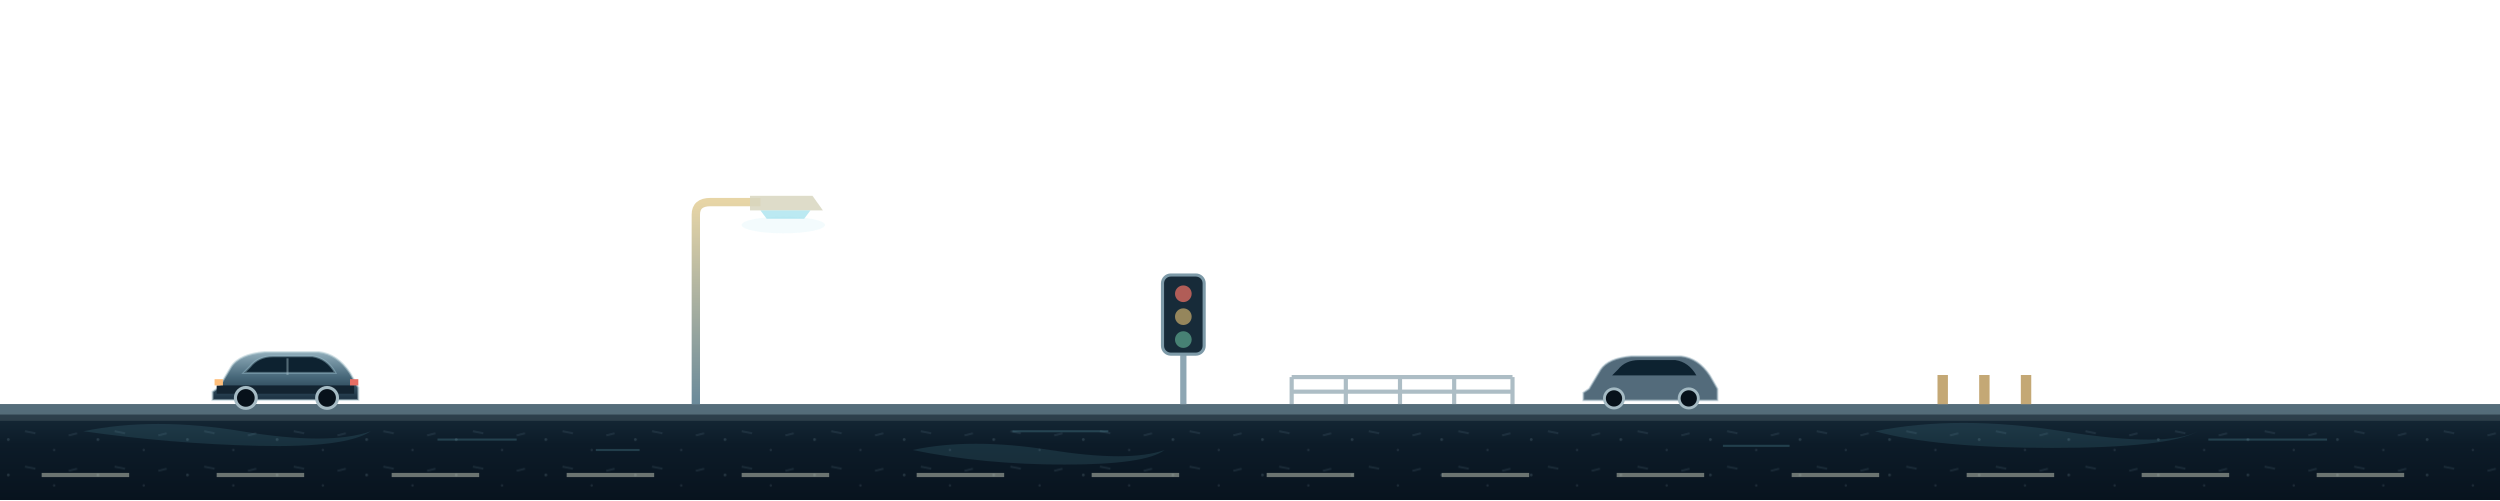
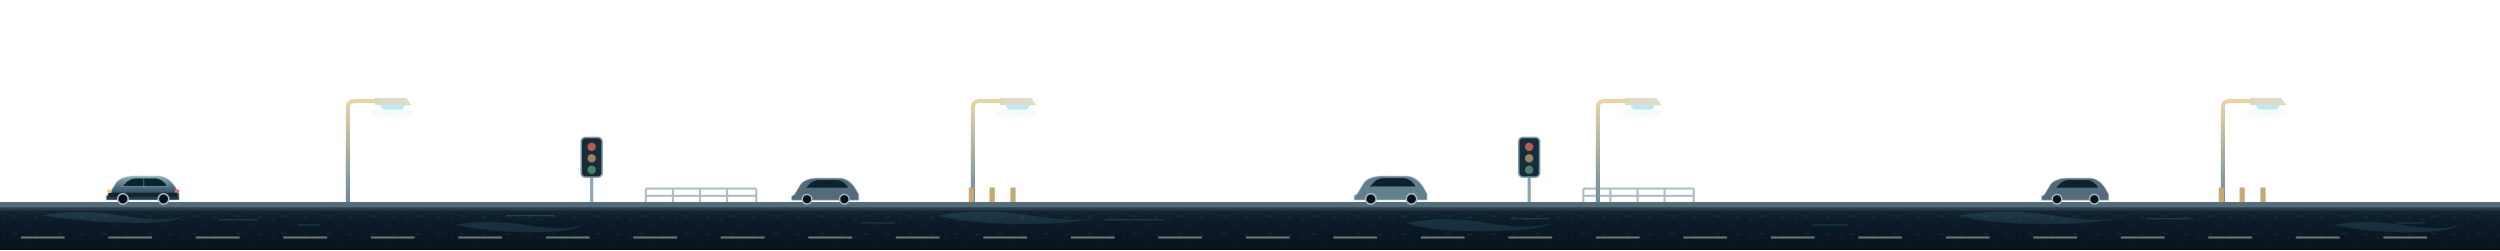
- <svg xmlns="http://www.w3.org/2000/svg" width="1200" height="240" viewBox="0 0 1200 240">
+ <svg xmlns="http://www.w3.org/2000/svg" width="2400" height="240" viewBox="0 0 2400 240">
  <defs>
    <linearGradient id="road" x2="0" y2="1">
      <stop stop-color="#182d3b" />
      <stop offset=".42" stop-color="#0c1b28" />
      <stop offset="1" stop-color="#08131e" />
    </linearGradient>
    <linearGradient id="car" x2="0" y2="1">
      <stop stop-color="#91aebb" />
      <stop offset=".5" stop-color="#496a7c" />
      <stop offset="1" stop-color="#1a3040" />
    </linearGradient>
    <linearGradient id="lamp" x2="0" y2="1">
      <stop stop-color="#e7d5a6" />
      <stop offset="1" stop-color="#6a8a9a" />
    </linearGradient>
    <pattern id="asphalt" width="43" height="17" patternUnits="userSpaceOnUse">
      <circle cx="4" cy="7" r=".7" fill="#a6c4d0" opacity=".16" />
      <circle cx="26" cy="12" r=".6" fill="#a6c4d0" opacity=".12" />
      <path d="M12 3l5 1M33 5l4-1" stroke="#8baab8" stroke-opacity=".12" />
    </pattern>
  </defs>
-   <path d="M0 194H1200V240H0Z" fill="url(#road)" />
-   <path d="M0 194H1200V199H0Z" fill="#718b98" opacity=".68" />
-   <path d="M0 199H1200V202H0Z" fill="#d0dce0" opacity=".13" />
-   <path d="M0 202H1200V240H0Z" fill="url(#asphalt)" />
+   <path d="M0 194H2400V240H0Z" fill="url(#road)" />
+   <path d="M0 194H2400V199H0Z" fill="#718b98" opacity=".68" />
+   <path d="M0 199H2400V202H0Z" fill="#d0dce0" opacity=".13" />
+   <path d="M0 202H2400V240H0Z" fill="url(#asphalt)" />
  <g fill="#6dc1d0" opacity=".13">
    <path d="M40 207q34-7 76 0t62 0q-12 8-54 7t-84-7Z" />
    <path d="M438 216q28-6 66 0t55 0q-9 7-48 7t-73-7Z" />
    <path d="M900 207q40-8 90 0t65 0q-14 8-70 8t-85-8Z" />
+     <path d="M1350 214q38-7 78 0t62 0q-13 8-66 8t-74-8Z" />
+     <path d="M1880 207q42-8 92 0t65 0q-14 8-70 8t-87-8Z" />
+     <path d="M2240 216q28-6 66 0t55 0q-9 7-48 7t-73-7Z" />
  </g>
  <g stroke="#d5d8c7" stroke-opacity=".48" stroke-width="2">
-     <path d="M20 228h42M104 228h42M188 228h42M272 228h42M356 228h42M440 228h42M524 228h42M608 228h42M692 228h42M776 228h42M860 228h42M944 228h42M1028 228h42M1112 228h42" />
+     <path d="M20 228h42M104 228h42M188 228h42M272 228h42M356 228h42M440 228h42M524 228h42M608 228h42M692 228h42M776 228h42M860 228h42M944 228h42M1028 228h42M1112 228h42M1196 228h42M1280 228h42M1364 228h42M1448 228h42M1532 228h42M1616 228h42M1700 228h42M1784 228h42M1868 228h42M1952 228h42M2036 228h42M2120 228h42M2204 228h42M2288 228h42" />
  </g>
  <g stroke="url(#lamp)" stroke-width="4" fill="none">
-     <path d="M334 194V103Q334 97 341 97H365" />
-     <path d="M354 97h18" />
+     <path d="M334 194V103Q334 97 341 97H365M934 194V103Q934 97 941 97H965M1534 194V103Q1534 97 1541 97H1565M2134 194V103Q2134 97 2141 97H2165" />
  </g>
-   <path d="M360 94h30l5 7h-35Z" fill="#d8d6c0" opacity=".85" />
-   <path d="M365 101h24l-3 4h-18Z" fill="#83d7e8" opacity=".55" />
-   <ellipse cx="376" cy="108" rx="20" ry="4" fill="#79d8e9" opacity=".09" />
-   <path d="M568 194V136" stroke="#8da6b3" stroke-width="3" />
-   <rect x="558" y="132" width="20" height="38" rx="4" fill="#172b39" stroke="#7d9aa8" stroke-width="1.5" />
-   <circle cx="568" cy="141" r="4" fill="#e46d62" opacity=".75" />
-   <circle cx="568" cy="152" r="4" fill="#d9b76f" opacity=".65" />
-   <circle cx="568" cy="163" r="4" fill="#70c9a4" opacity=".55" />
+   <g fill="#d8d6c0" opacity=".85">
+     <path d="M360 94h30l5 7h-35Z" />
+     <path d="M960 94h30l5 7h-35Z" />
+     <path d="M1560 94h30l5 7h-35Z" />
+     <path d="M2160 94h30l5 7h-35Z" />
+   </g>
+   <g fill="#83d7e8" opacity=".55">
+     <path d="M365 101h24l-3 4h-18Z" />
+     <path d="M965 101h24l-3 4h-18Z" />
+     <path d="M1565 101h24l-3 4h-18Z" />
+     <path d="M2165 101h24l-3 4h-18Z" />
+   </g>
+   <g fill="#79d8e9" opacity=".09">
+     <ellipse cx="376" cy="108" rx="20" ry="4" />
+     <ellipse cx="976" cy="108" rx="20" ry="4" />
+     <ellipse cx="1576" cy="108" rx="20" ry="4" />
+     <ellipse cx="2176" cy="108" rx="20" ry="4" />
+   </g>
+   <g>
+     <path d="M568 194V136M1468 194V136" stroke="#8da6b3" stroke-width="3" />
+     <rect x="558" y="132" width="20" height="38" rx="4" fill="#172b39" stroke="#7d9aa8" stroke-width="1.5" />
+     <rect x="1458" y="132" width="20" height="38" rx="4" fill="#172b39" stroke="#7d9aa8" stroke-width="1.5" />
+     <g>
+       <circle cx="568" cy="141" r="4" fill="#e46d62" opacity=".75" />
+       <circle cx="568" cy="152" r="4" fill="#d9b76f" opacity=".65" />
+       <circle cx="568" cy="163" r="4" fill="#70c9a4" opacity=".55" />
+       <circle cx="1468" cy="141" r="4" fill="#e46d62" opacity=".75" />
+       <circle cx="1468" cy="152" r="4" fill="#d9b76f" opacity=".65" />
+       <circle cx="1468" cy="163" r="4" fill="#70c9a4" opacity=".55" />
+     </g>
+   </g>
  <g transform="translate(102 169)">
    <path d="M3 17L9 7Q13 1 25 0H51Q60 1 66 10L70 17V23H0V19Z" fill="url(#car)" stroke="#b4cbd3" stroke-opacity=".55" />
    <path d="M18 7Q22 2 29 2H48Q55 3 59 10H15Z" fill="#0d2230" stroke="#9dc0cc" stroke-opacity=".45" />
    <path d="M36 3V11" stroke="#a7c1cb" stroke-opacity=".45" />
-     <rect x="2" y="16" width="66" height="4" fill="#132431" />
+     <path d="M2 16H68V20H2Z" fill="#132431" />
    <circle cx="16" cy="22" r="5" fill="#07111a" stroke="#a5bbc4" stroke-width="1.5" />
    <circle cx="55" cy="22" r="5" fill="#07111a" stroke="#a5bbc4" stroke-width="1.5" />
    <rect x="1" y="13" width="4" height="3" fill="#ffbf7c" />
    <rect x="66" y="13" width="4" height="3" fill="#e66e64" />
  </g>
  <g transform="translate(760 171) scale(.92 .92)">
    <path d="M3 17L9 7Q13 1 25 0H51Q60 1 66 10L70 17V23H0V19Z" fill="#536b7b" stroke="#a6bbc6" stroke-opacity=".55" />
    <path d="M18 7Q22 2 29 2H48Q55 3 59 10H15Z" fill="#0d2230" />
    <circle cx="16" cy="22" r="5" fill="#07111a" stroke="#a5bbc4" stroke-width="1.5" />
    <circle cx="55" cy="22" r="5" fill="#07111a" stroke="#a5bbc4" stroke-width="1.5" />
  </g>
+   <g transform="translate(1300 169)">
+     <path d="M3 17L9 7Q13 1 25 0H51Q60 1 66 10L70 17V23H0V19Z" fill="#617f8d" stroke="#b4cbd3" stroke-opacity=".55" />
+     <path d="M18 7Q22 2 29 2H48Q55 3 59 10H15Z" fill="#0d2230" />
+     <circle cx="16" cy="22" r="5" fill="#07111a" stroke="#a5bbc4" stroke-width="1.5" />
+     <circle cx="55" cy="22" r="5" fill="#07111a" stroke="#a5bbc4" stroke-width="1.5" />
+   </g>
+   <g transform="translate(1960 171) scale(.92 .92)">
+     <path d="M3 17L9 7Q13 1 25 0H51Q60 1 66 10L70 17V23H0V19Z" fill="#536b7b" stroke="#a6bbc6" stroke-opacity=".55" />
+     <path d="M18 7Q22 2 29 2H48Q55 3 59 10H15Z" fill="#0d2230" />
+     <circle cx="16" cy="22" r="5" fill="#07111a" stroke="#a5bbc4" stroke-width="1.5" />
+     <circle cx="55" cy="22" r="5" fill="#07111a" stroke="#a5bbc4" stroke-width="1.5" />
+   </g>
  <g stroke="#819aa6" stroke-width="2" fill="none" opacity=".65">
-     <path d="M620 181h106M620 188h106M620 181v13M646 181v13M672 181v13M698 181v13M726 181v13" />
+     <path d="M620 181h106M620 188h106M620 181v13M646 181v13M672 181v13M698 181v13M726 181v13M1520 181h106M1520 188h106M1520 181v13M1546 181v13M1572 181v13M1598 181v13M1626 181v13" />
  </g>
  <g fill="#c4a875">
    <rect x="930" y="180" width="5" height="14" />
    <rect x="950" y="180" width="5" height="14" />
    <rect x="970" y="180" width="5" height="14" />
+     <rect x="2130" y="180" width="5" height="14" />
+     <rect x="2150" y="180" width="5" height="14" />
+     <rect x="2170" y="180" width="5" height="14" />
  </g>
  <g stroke="#74bfd0" stroke-opacity=".22" stroke-width="1">
-     <path d="M210 211h38M286 216h21M486 207h46M827 214h32M1060 211h57" />
+     <path d="M210 211h38M286 216h21M486 207h46M827 214h32M1060 211h57M1450 210h38M1740 216h34M2060 210h45M2300 214h28" />
  </g>
</svg>
